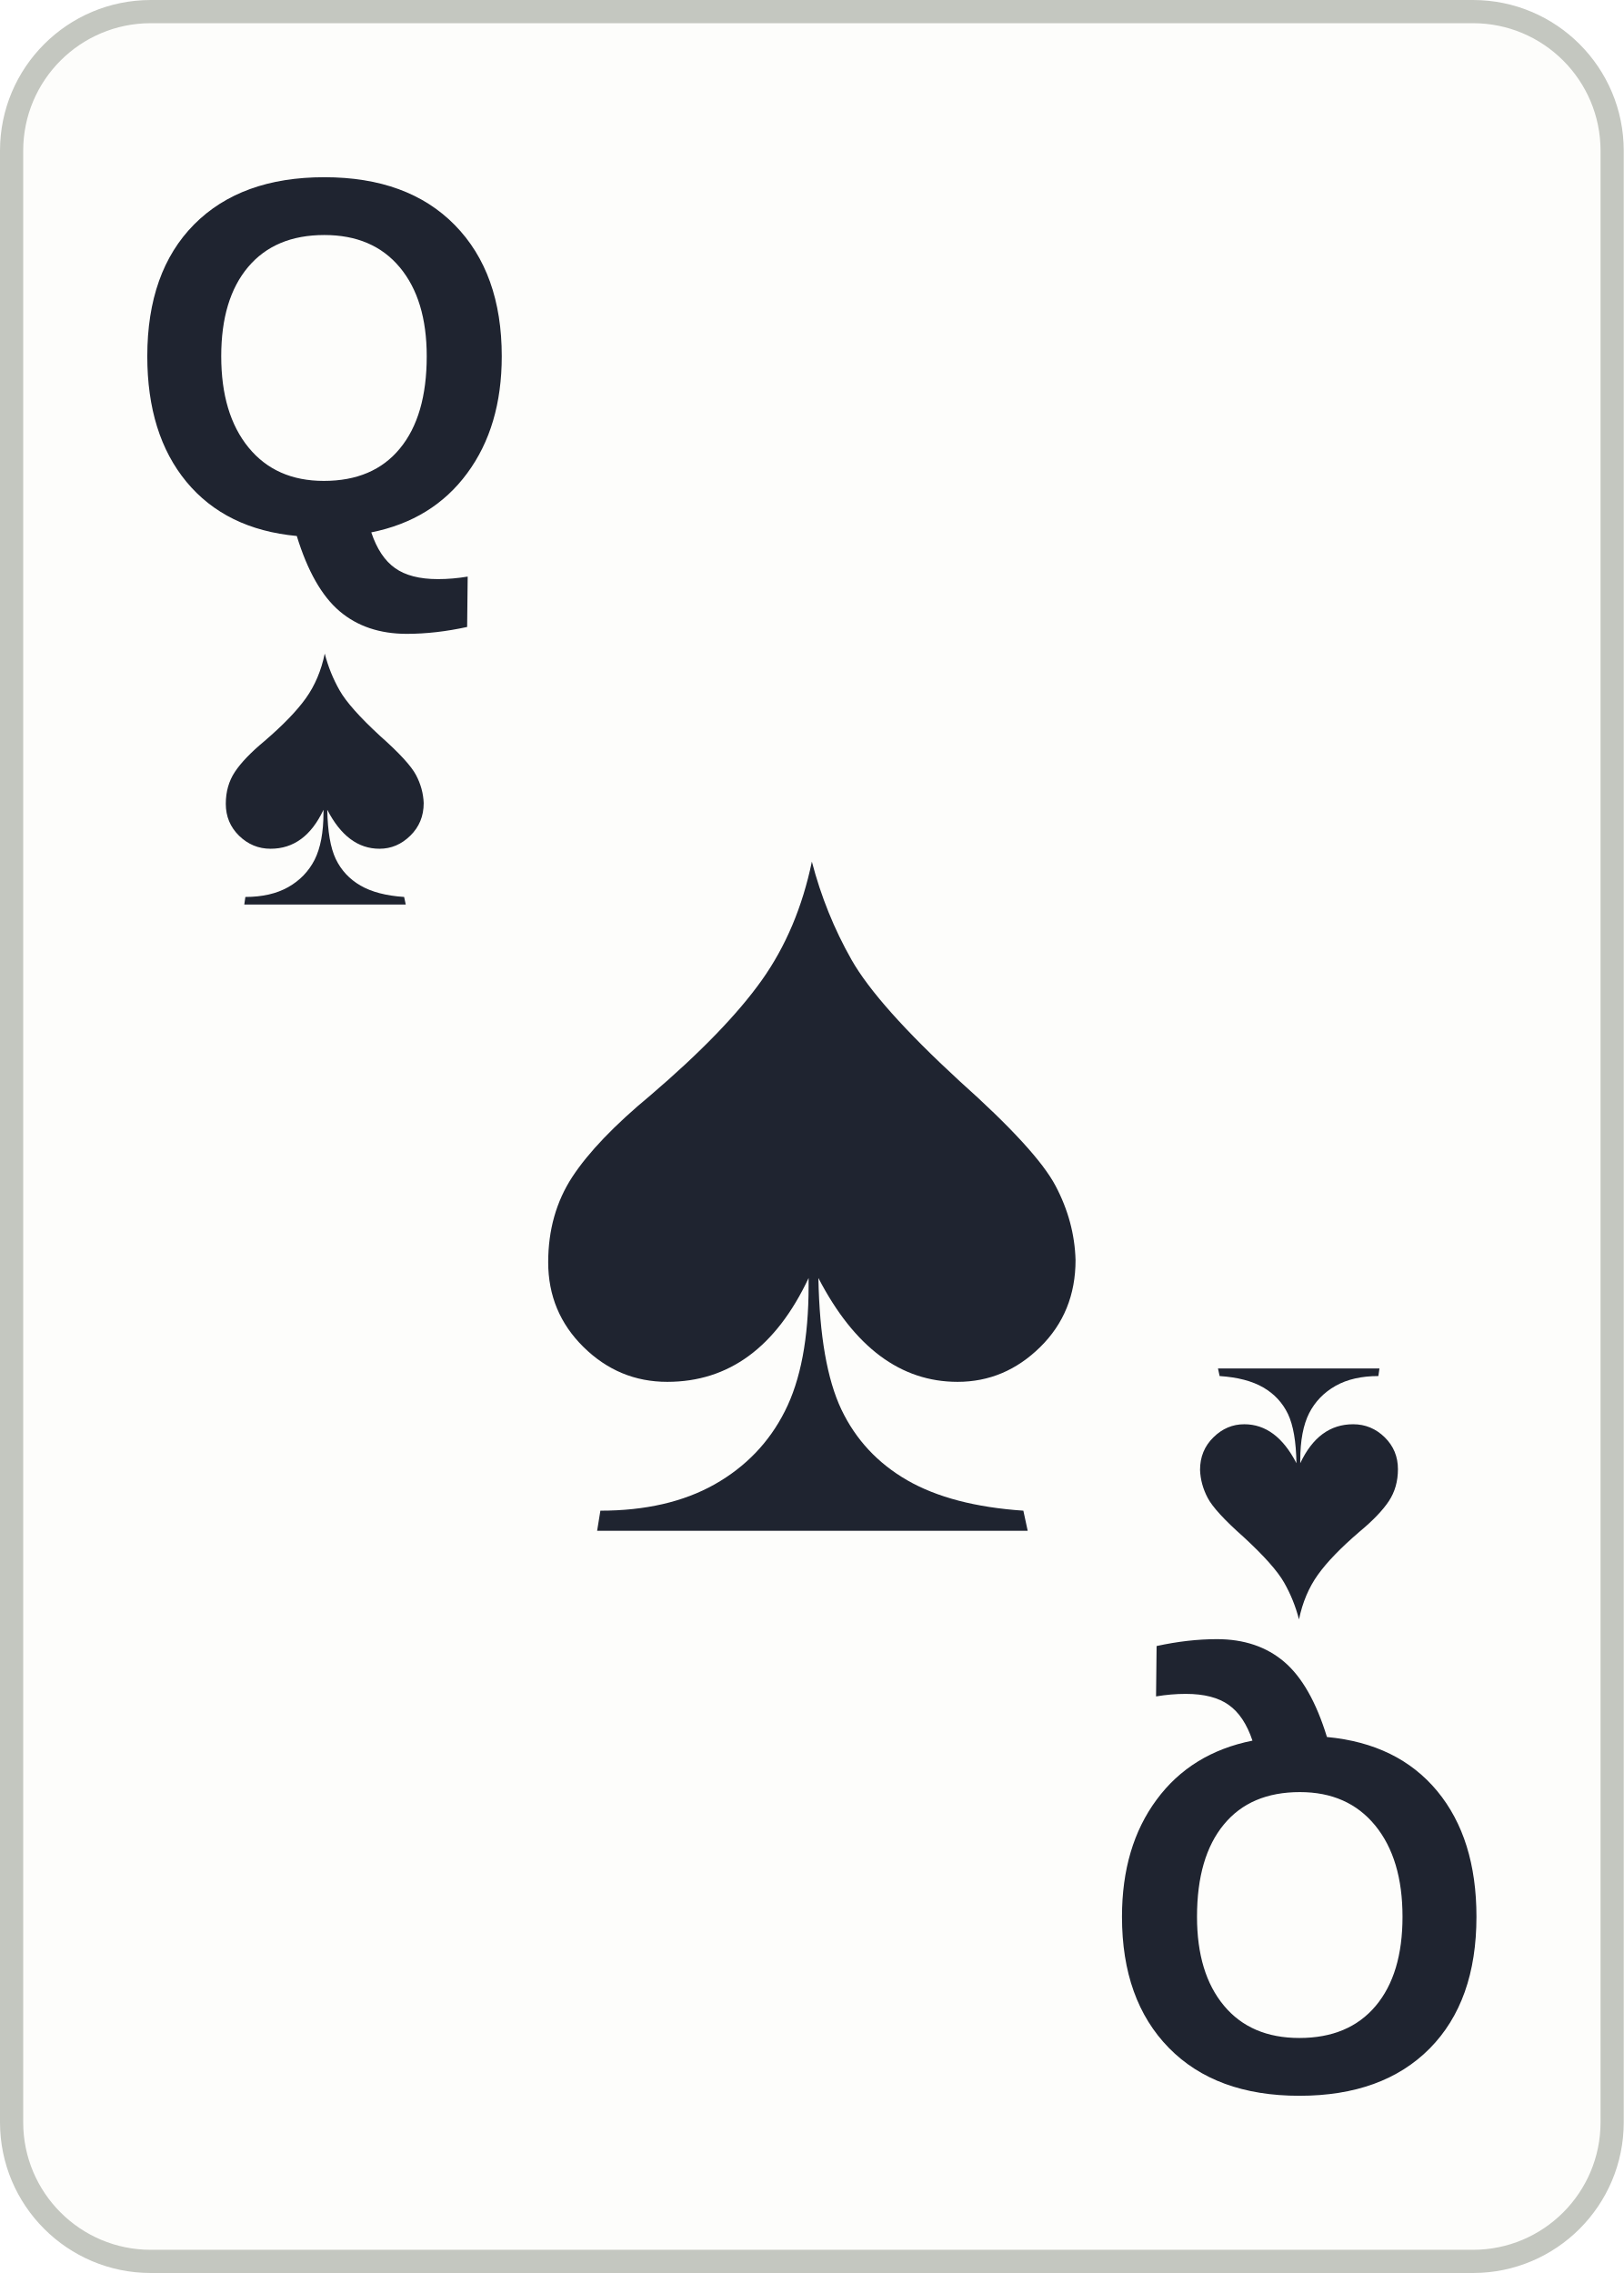
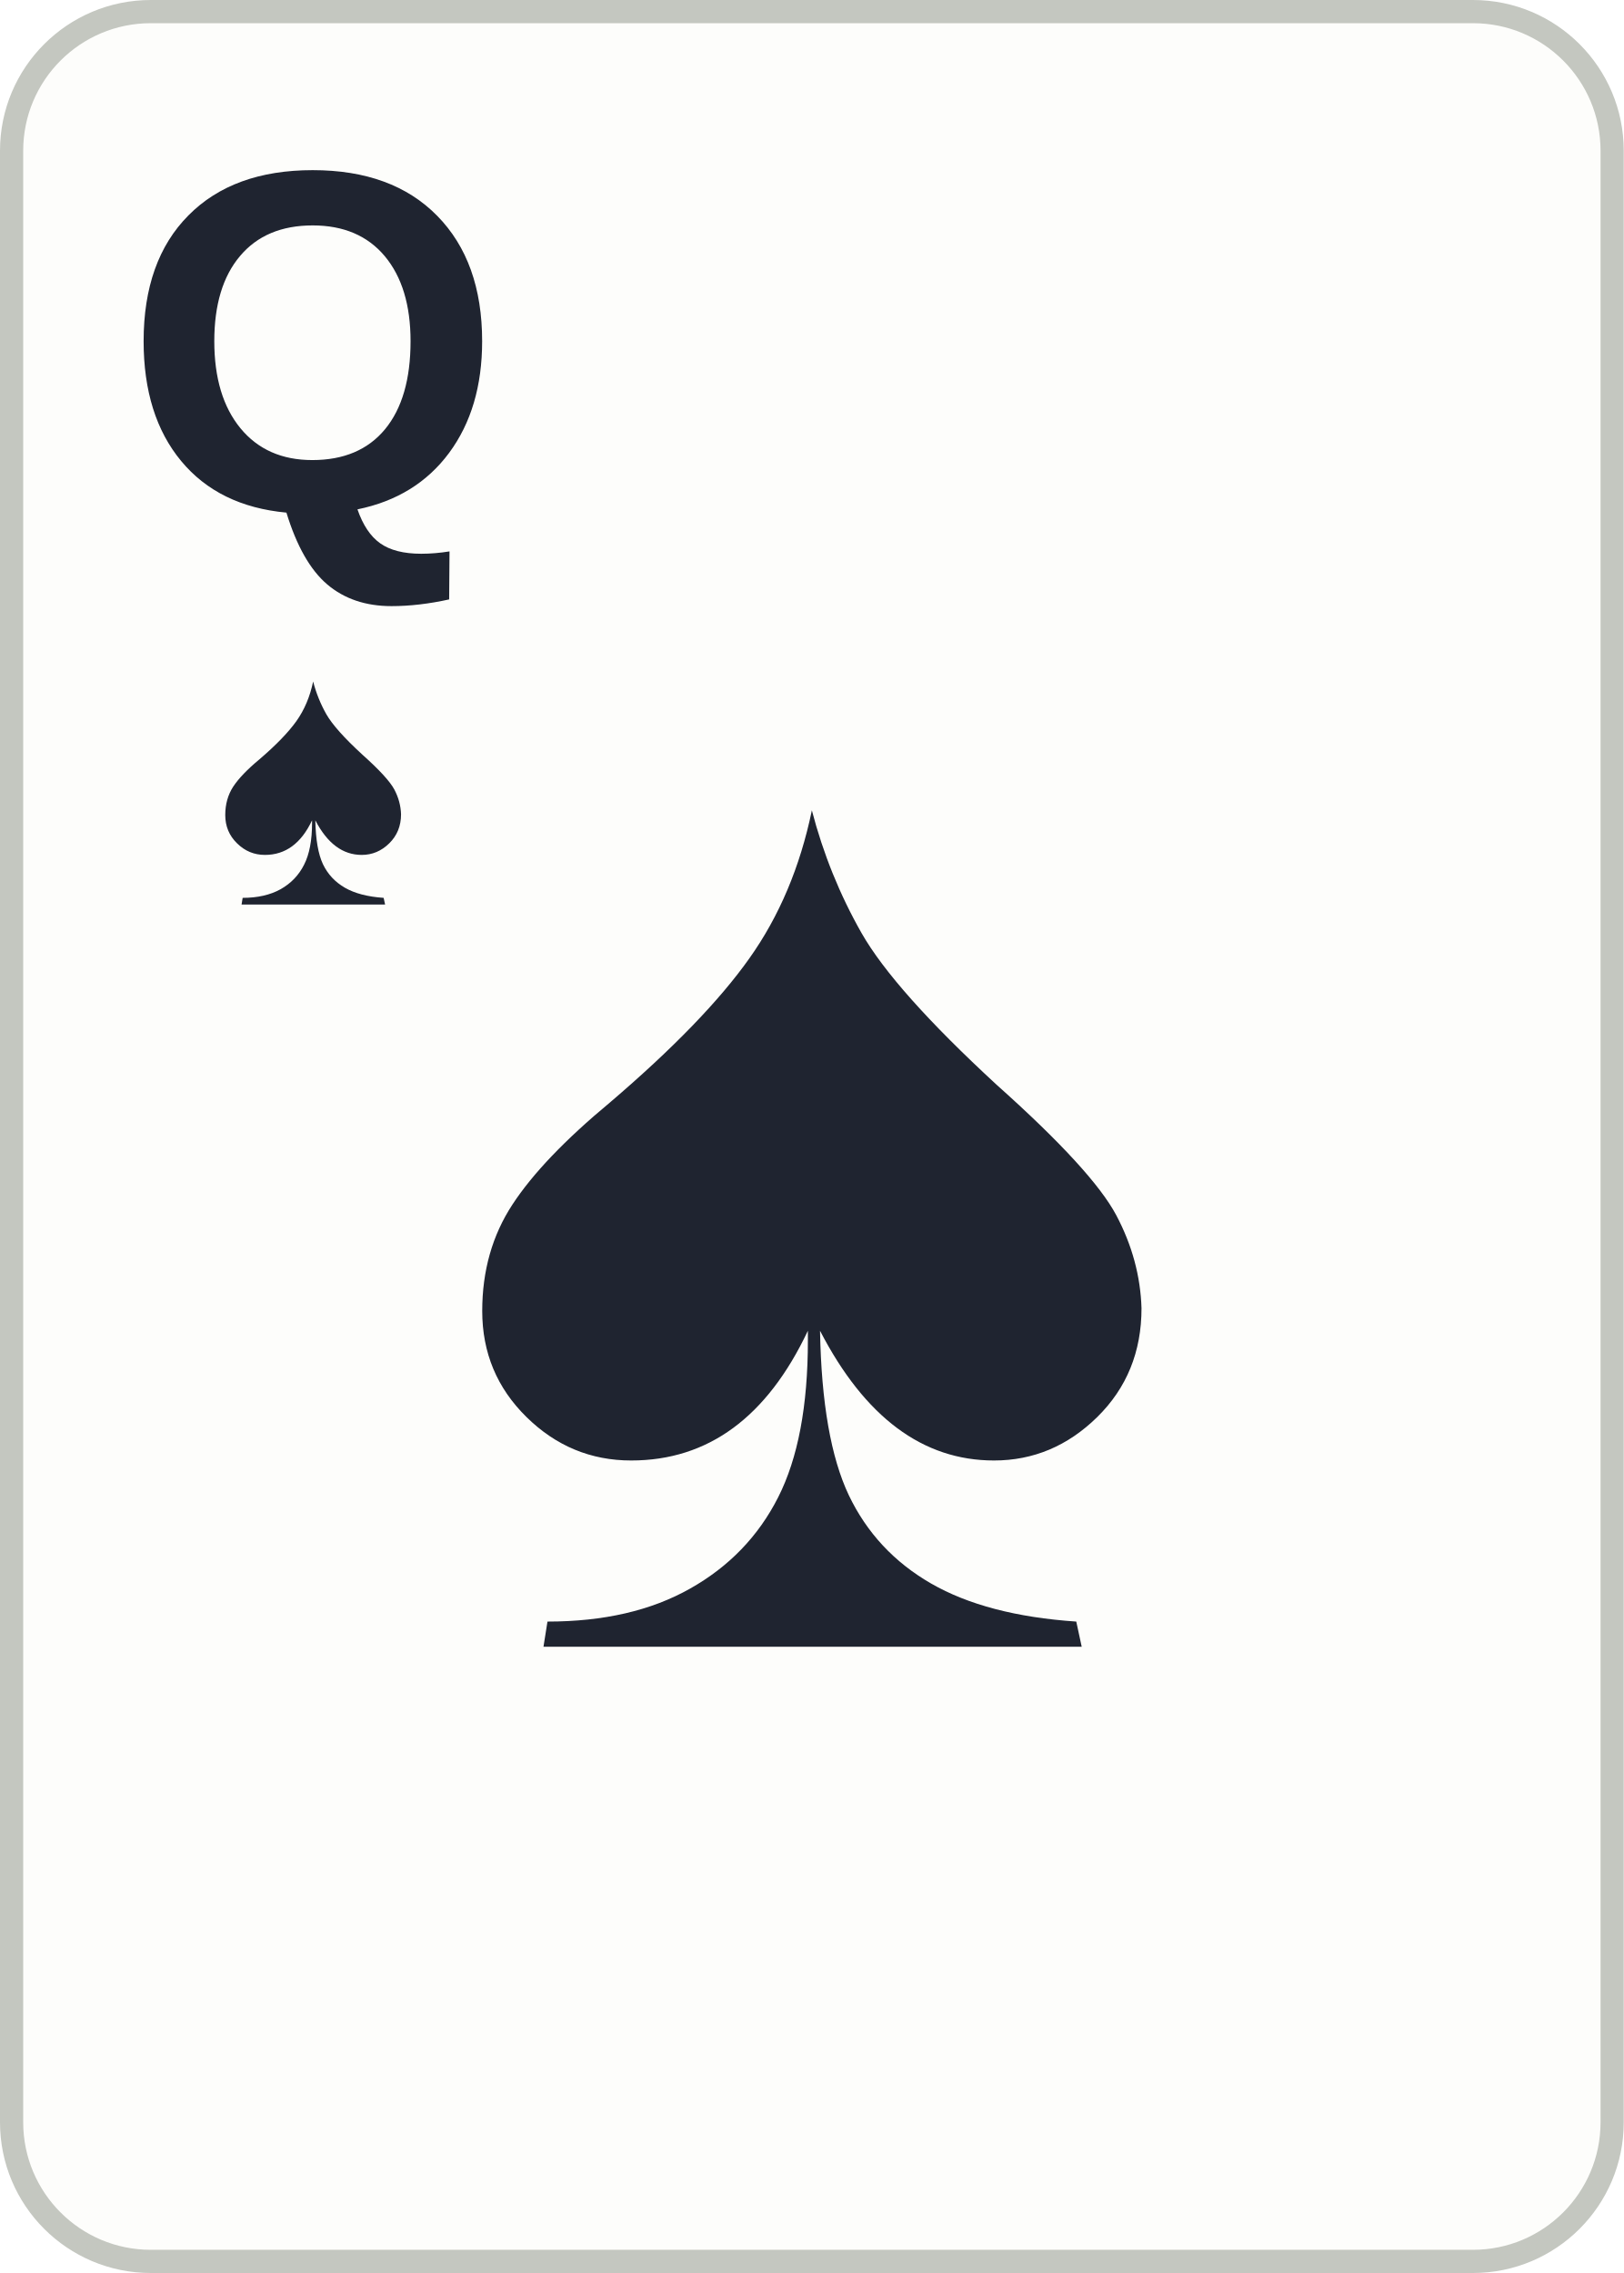
<svg xmlns="http://www.w3.org/2000/svg" viewBox="0 0 140 196">
  <rect x="1" y="1" width="138" height="194" rx="12" fill="#fdfdfb" stroke="#c4c7c0" stroke-width="2" />
  <g font-family="Arial,Helvetica,sans-serif" font-weight="700">
-     <text x="28" y="46" font-size="44" text-anchor="middle" fill="#1f2430">Q</text>
-     <text x="28" y="78" font-size="36" text-anchor="middle" fill="#1f2430">♠</text>
-     <g transform="rotate(180 70 98)">
-       <text x="28" y="46" font-size="44" text-anchor="middle" fill="#1f2430">Q</text>
-       <text x="28" y="78" font-size="36" text-anchor="middle" fill="#1f2430">♠</text>
-     </g>
-     <text x="70" y="132" font-size="96" text-anchor="middle" fill="#1f2430">♠</text>
+     <text x="27" y="44" font-size="42" text-anchor="middle" fill="#1f2430">Q</text>
+     <text x="27" y="78" font-size="32" text-anchor="middle" fill="#1f2430">♠</text>
+     <text x="70" y="142" font-size="120" text-anchor="middle" fill="#1f2430">♠</text>
  </g>
</svg>
